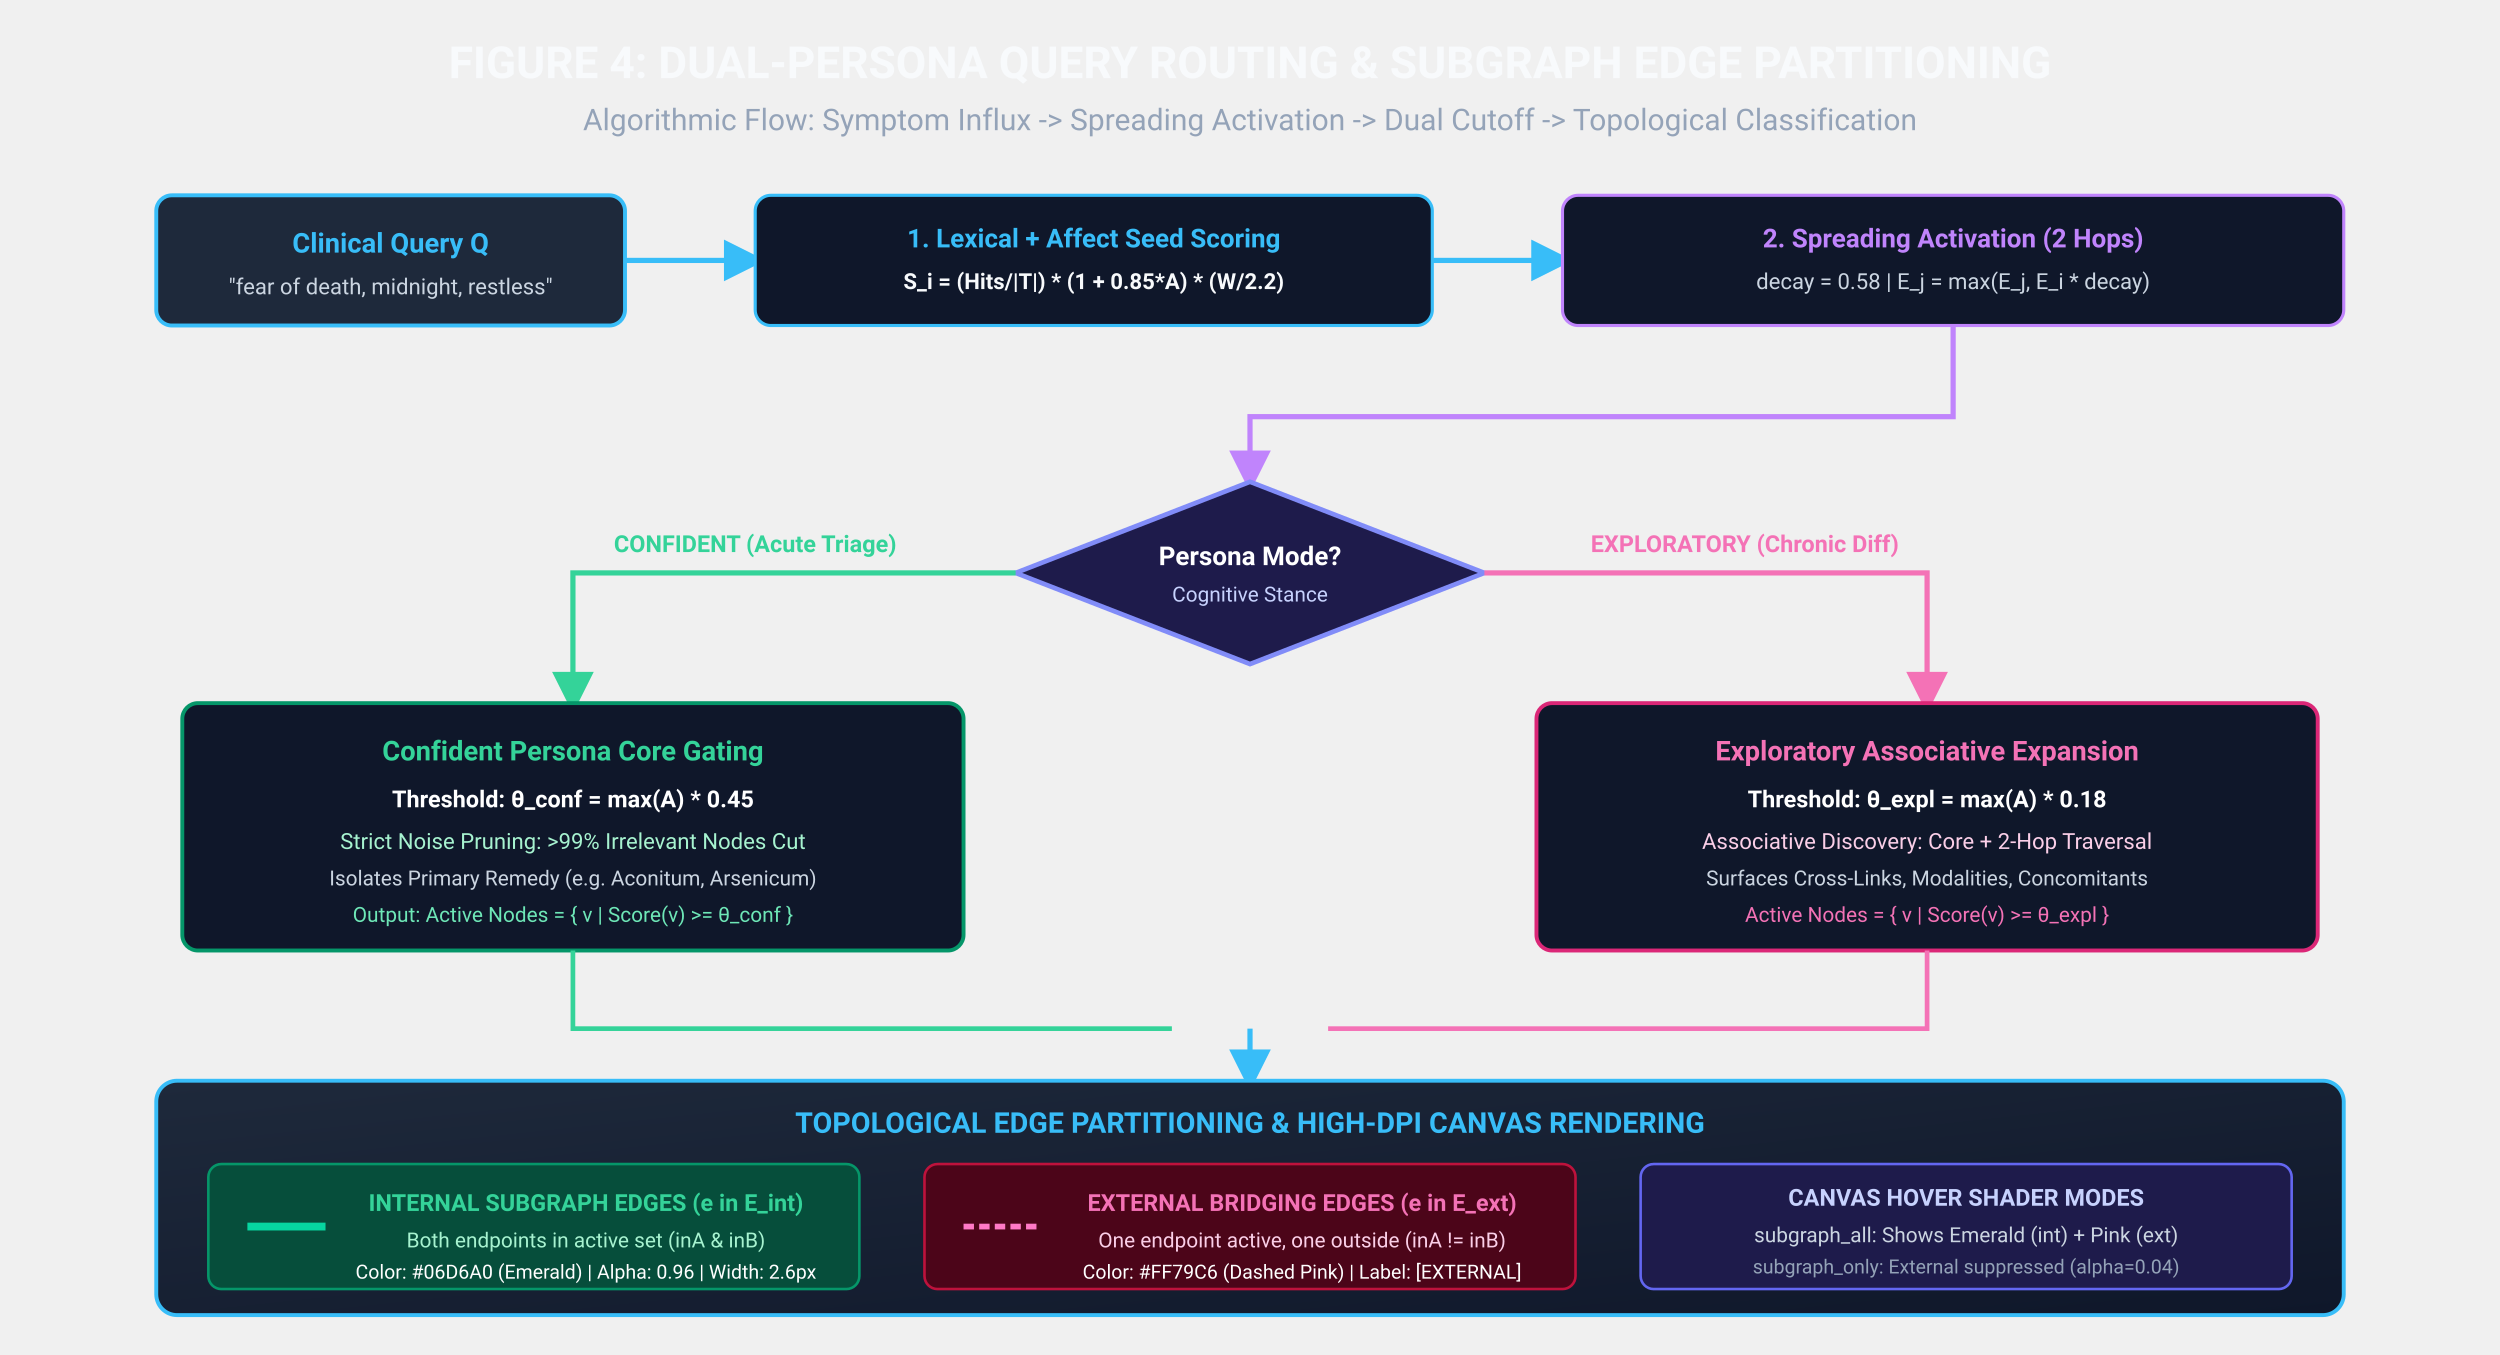
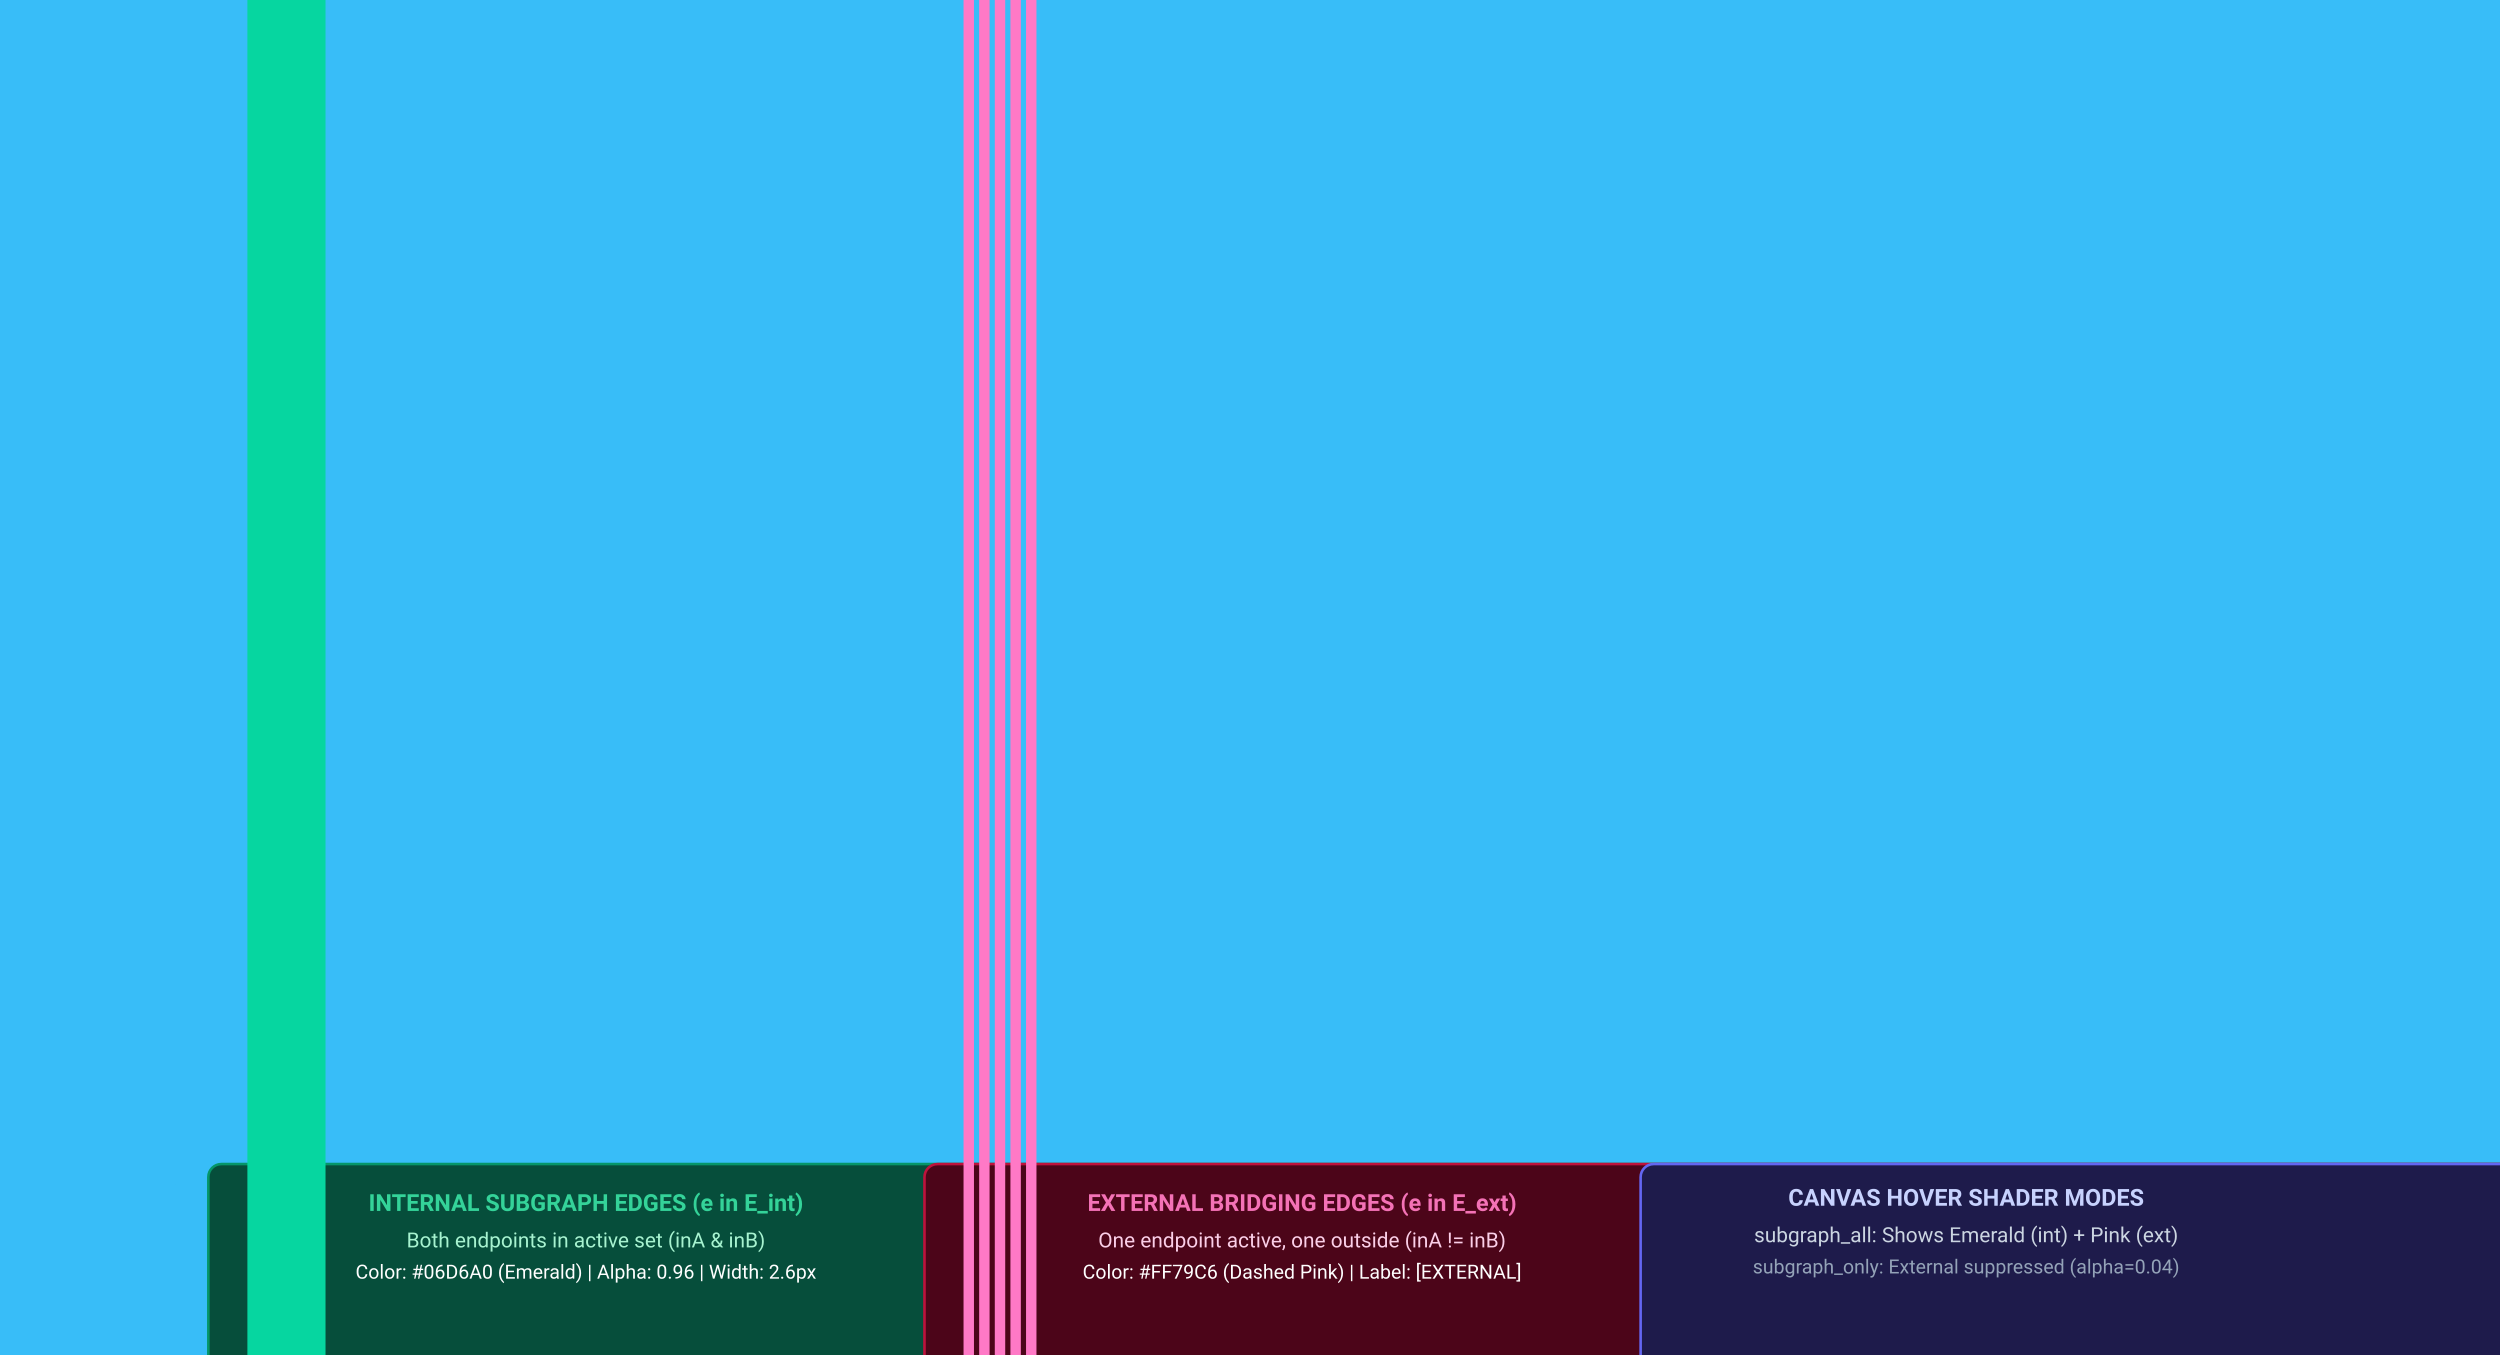
- <svg xmlns="http://www.w3.org/2000/svg" viewBox="0 0 960 520" width="100%" height="100%" style="background:#0b0f19; font-family:-apple-system, BlinkMacSystemFont, 'Segoe UI', Roboto, Helvetica, Arial, sans-serif;">
+ <svg xmlns="http://www.w3.org/2000/svg" viewBox="0 0 960 520" width="960" height="520" style="background:#0b0f19; font-family:-apple-system, BlinkMacSystemFont, 'Segoe UI', Roboto, Helvetica, Arial, sans-serif;">
  <defs>
    <linearGradient id="gBox4" x1="0%" y1="0%" x2="100%" y2="100%">
      <stop offset="0%" stop-color="#1e293b" />
      <stop offset="100%" stop-color="#0f172a" />
    </linearGradient>
    <marker id="arrCyan4" markerWidth="8" markerHeight="8" refX="6" refY="4" orient="auto">
      <path d="M 0 0 L 8 4 L 0 8 z" fill="#38bdf8" />
    </marker>
    <marker id="arrGreen4" markerWidth="8" markerHeight="8" refX="6" refY="4" orient="auto">
      <path d="M 0 0 L 8 4 L 0 8 z" fill="#34d399" />
    </marker>
    <marker id="arrPink4" markerWidth="8" markerHeight="8" refX="6" refY="4" orient="auto">
      <path d="M 0 0 L 8 4 L 0 8 z" fill="#f472b6" />
    </marker>
    <marker id="arrPurple4" markerWidth="8" markerHeight="8" refX="6" refY="4" orient="auto">
      <path d="M 0 0 L 8 4 L 0 8 z" fill="#c084fc" />
    </marker>
  </defs>
  <text x="480" y="30" text-anchor="middle" fill="#f8fafc" font-size="17" font-weight="700">FIGURE 4: DUAL-PERSONA QUERY ROUTING &amp; SUBGRAPH EDGE PARTITIONING</text>
  <text x="480" y="50" text-anchor="middle" fill="#94a3b8" font-size="11.5">Algorithmic Flow: Symptom Influx -&gt; Spreading Activation -&gt; Dual Cutoff -&gt; Topological Classification</text>
  <g transform="translate(60, 75)">
-     <rect width="180" height="50" rx="6" fill="#1e293b" stroke="#38bdf8" stroke-width="1.5" />
+     <rect width="960" height="520" rx="6" fill="#1e293b" stroke="#38bdf8" stroke-width="960" />
    <text x="90" y="22" text-anchor="middle" fill="#38bdf8" font-size="10.5" font-weight="700">Clinical Query Q</text>
    <text x="90" y="38" text-anchor="middle" fill="#cbd5e1" font-size="8.5">"fear of death, midnight, restless"</text>
  </g>
-   <path d="M 240 100 L 290 100" fill="none" stroke="#38bdf8" stroke-width="2" marker-end="url(#arrCyan4)" />
+   <path d="M 240 100 L 290 100" fill="none" stroke="#38bdf8" stroke-width="960" marker-end="url(#arrCyan4)" />
  <g transform="translate(290, 75)">
-     <rect width="260" height="50" rx="6" fill="#0f172a" stroke="#38bdf8" stroke-width="1.2" />
+     <rect width="960" height="520" rx="6" fill="#0f172a" stroke="#38bdf8" stroke-width="960" />
    <text x="130" y="20" text-anchor="middle" fill="#38bdf8" font-size="10" font-weight="700">1. Lexical + Affect Seed Scoring</text>
    <text x="130" y="36" text-anchor="middle" fill="#f8fafc" font-size="8.5" font-weight="600">S_i = (Hits/|T|) * (1 + 0.85*A) * (W/2.2)</text>
  </g>
-   <path d="M 550 100 L 600 100" fill="none" stroke="#38bdf8" stroke-width="2" marker-end="url(#arrCyan4)" />
+   <path d="M 550 100 L 600 100" fill="none" stroke="#38bdf8" stroke-width="960" marker-end="url(#arrCyan4)" />
  <g transform="translate(600, 75)">
-     <rect width="300" height="50" rx="6" fill="#0f172a" stroke="#c084fc" stroke-width="1.2" />
+     <rect width="960" height="520" rx="6" fill="#0f172a" stroke="#c084fc" stroke-width="960" />
    <text x="150" y="20" text-anchor="middle" fill="#c084fc" font-size="10" font-weight="700">2. Spreading Activation (2 Hops)</text>
    <text x="150" y="36" text-anchor="middle" fill="#cbd5e1" font-size="8.5">decay = 0.58 | E_j = max(E_j, E_i * decay)</text>
  </g>
-   <path d="M 750 125 L 750 160 L 480 160 L 480 185" fill="none" stroke="#c084fc" stroke-width="2" marker-end="url(#arrPurple4)" />
+   <path d="M 750 125 L 750 160 L 480 160 L 480 185" fill="none" stroke="#c084fc" stroke-width="960" marker-end="url(#arrPurple4)" />
  <g transform="translate(390, 185)">
-     <polygon points="90,0 180,35 90,70 0,35" fill="#1e1b4b" stroke="#818cf8" stroke-width="1.8" />
+     <polygon points="90,0 180,35 90,70 0,35" fill="#1e1b4b" stroke="#818cf8" stroke-width="960" />
    <text x="90" y="32" text-anchor="middle" fill="#ffffff" font-size="10" font-weight="700">Persona Mode?</text>
    <text x="90" y="46" text-anchor="middle" fill="#c7d2fe" font-size="8">Cognitive Stance</text>
  </g>
-   <path d="M 390 220 L 220 220 L 220 270" fill="none" stroke="#34d399" stroke-width="2" marker-end="url(#arrGreen4)" />
+   <path d="M 390 220 L 220 220 L 220 270" fill="none" stroke="#34d399" stroke-width="960" marker-end="url(#arrGreen4)" />
  <text x="290" y="212" text-anchor="middle" fill="#34d399" font-size="9" font-weight="700">CONFIDENT (Acute Triage)</text>
-   <path d="M 570 220 L 740 220 L 740 270" fill="none" stroke="#f472b6" stroke-width="2" marker-end="url(#arrPink4)" />
+   <path d="M 570 220 L 740 220 L 740 270" fill="none" stroke="#f472b6" stroke-width="960" marker-end="url(#arrPink4)" />
  <text x="670" y="212" text-anchor="middle" fill="#f472b6" font-size="9" font-weight="700">EXPLORATORY (Chronic Diff)</text>
  <g transform="translate(70, 270)">
-     <rect width="300" height="95" rx="6" fill="#0f172a" stroke="#059669" stroke-width="1.5" />
+     <rect width="960" height="520" rx="6" fill="#0f172a" stroke="#059669" stroke-width="960" />
    <text x="150" y="22" text-anchor="middle" fill="#34d399" font-size="10.5" font-weight="700">Confident Persona Core Gating</text>
    <text x="150" y="40" text-anchor="middle" fill="#ffffff" font-size="9" font-weight="600">Threshold: θ_conf = max(A) * 0.45</text>
    <text x="150" y="56" text-anchor="middle" fill="#a7f3d0" font-size="8.5">Strict Noise Pruning: &gt;99% Irrelevant Nodes Cut</text>
    <text x="150" y="70" text-anchor="middle" fill="#cbd5e1" font-size="8">Isolates Primary Remedy (e.g. Aconitum, Arsenicum)</text>
    <text x="150" y="84" text-anchor="middle" fill="#6ee7b7" font-size="8">Output: Active Nodes = { v | Score(v) &gt;= θ_conf }</text>
  </g>
  <g transform="translate(590, 270)">
-     <rect width="300" height="95" rx="6" fill="#0f172a" stroke="#db2777" stroke-width="1.5" />
+     <rect width="960" height="520" rx="6" fill="#0f172a" stroke="#db2777" stroke-width="960" />
    <text x="150" y="22" text-anchor="middle" fill="#f472b6" font-size="10.5" font-weight="700">Exploratory Associative Expansion</text>
    <text x="150" y="40" text-anchor="middle" fill="#ffffff" font-size="9" font-weight="600">Threshold: θ_expl = max(A) * 0.18</text>
    <text x="150" y="56" text-anchor="middle" fill="#fbcfe8" font-size="8.5">Associative Discovery: Core + 2-Hop Traversal</text>
    <text x="150" y="70" text-anchor="middle" fill="#cbd5e1" font-size="8">Surfaces Cross-Links, Modalities, Concomitants</text>
    <text x="150" y="84" text-anchor="middle" fill="#f472b6" font-size="8">Active Nodes = { v | Score(v) &gt;= θ_expl }</text>
  </g>
-   <path d="M 220 365 L 220 395 L 450 395" fill="none" stroke="#34d399" stroke-width="1.8" />
-   <path d="M 740 365 L 740 395 L 510 395" fill="none" stroke="#f472b6" stroke-width="1.8" />
-   <path d="M 480 395 L 480 415" fill="none" stroke="#38bdf8" stroke-width="2" marker-end="url(#arrCyan4)" />
+   <path d="M 220 365 L 220 395 L 450 395" fill="none" stroke="#34d399" stroke-width="960" />
+   <path d="M 740 365 L 740 395 L 510 395" fill="none" stroke="#f472b6" stroke-width="960" />
+   <path d="M 480 395 L 480 415" fill="none" stroke="#38bdf8" stroke-width="960" marker-end="url(#arrCyan4)" />
  <g transform="translate(60, 415)">
-     <rect width="840" height="90" rx="8" fill="url(#gBox4)" stroke="#38bdf8" stroke-width="1.5" />
+     <rect width="960" height="520" rx="8" fill="url(#gBox4)" stroke="#38bdf8" stroke-width="960" />
    <text x="420" y="20" text-anchor="middle" fill="#38bdf8" font-size="11" font-weight="700">TOPOLOGICAL EDGE PARTITIONING &amp; HIGH-DPI CANVAS RENDERING</text>
    <g transform="translate(20, 32)">
-       <rect width="250" height="48" rx="5" fill="#064e3b" stroke="#059669" />
-       <line x1="15" y1="24" x2="45" y2="24" stroke="#06d6a0" stroke-width="3" />
+       <rect width="960" height="520" rx="5" fill="#064e3b" stroke="#059669" />
+       <line x1="15" y1="24" x2="45" y2="24" stroke="#06d6a0" stroke-width="960" />
      <text x="145" y="18" text-anchor="middle" fill="#34d399" font-size="9" font-weight="700">INTERNAL SUBGRAPH EDGES (e in E_int)</text>
      <text x="145" y="32" text-anchor="middle" fill="#a7f3d0" font-size="8">Both endpoints in active set (inA &amp; inB)</text>
      <text x="145" y="44" text-anchor="middle" fill="#ffffff" font-size="7.5">Color: #06D6A0 (Emerald) | Alpha: 0.96 | Width: 2.6px</text>
    </g>
    <g transform="translate(295, 32)">
-       <rect width="250" height="48" rx="5" fill="#4c0519" stroke="#be123c" />
-       <line x1="15" y1="24" x2="45" y2="24" stroke="#ff79c6" stroke-width="2.2" stroke-dasharray="4,2" />
+       <rect width="960" height="520" rx="5" fill="#4c0519" stroke="#be123c" />
+       <line x1="15" y1="24" x2="45" y2="24" stroke="#ff79c6" stroke-width="960" stroke-dasharray="4,2" />
      <text x="145" y="18" text-anchor="middle" fill="#f472b6" font-size="9" font-weight="700">EXTERNAL BRIDGING EDGES (e in E_ext)</text>
      <text x="145" y="32" text-anchor="middle" fill="#fbcfe8" font-size="8">One endpoint active, one outside (inA != inB)</text>
      <text x="145" y="44" text-anchor="middle" fill="#ffffff" font-size="7.5">Color: #FF79C6 (Dashed Pink) | Label: [EXTERNAL]</text>
    </g>
    <g transform="translate(570, 32)">
-       <rect width="250" height="48" rx="5" fill="#1e1b4b" stroke="#6366f1" />
+       <rect width="960" height="520" rx="5" fill="#1e1b4b" stroke="#6366f1" />
      <text x="125" y="16" text-anchor="middle" fill="#c7d2fe" font-size="9" font-weight="700">CANVAS HOVER SHADER MODES</text>
      <text x="125" y="30" text-anchor="middle" fill="#cbd5e1" font-size="8">subgraph_all: Shows Emerald (int) + Pink (ext)</text>
      <text x="125" y="42" text-anchor="middle" fill="#94a3b8" font-size="7.5">subgraph_only: External suppressed (alpha=0.04)</text>
    </g>
  </g>
</svg>
